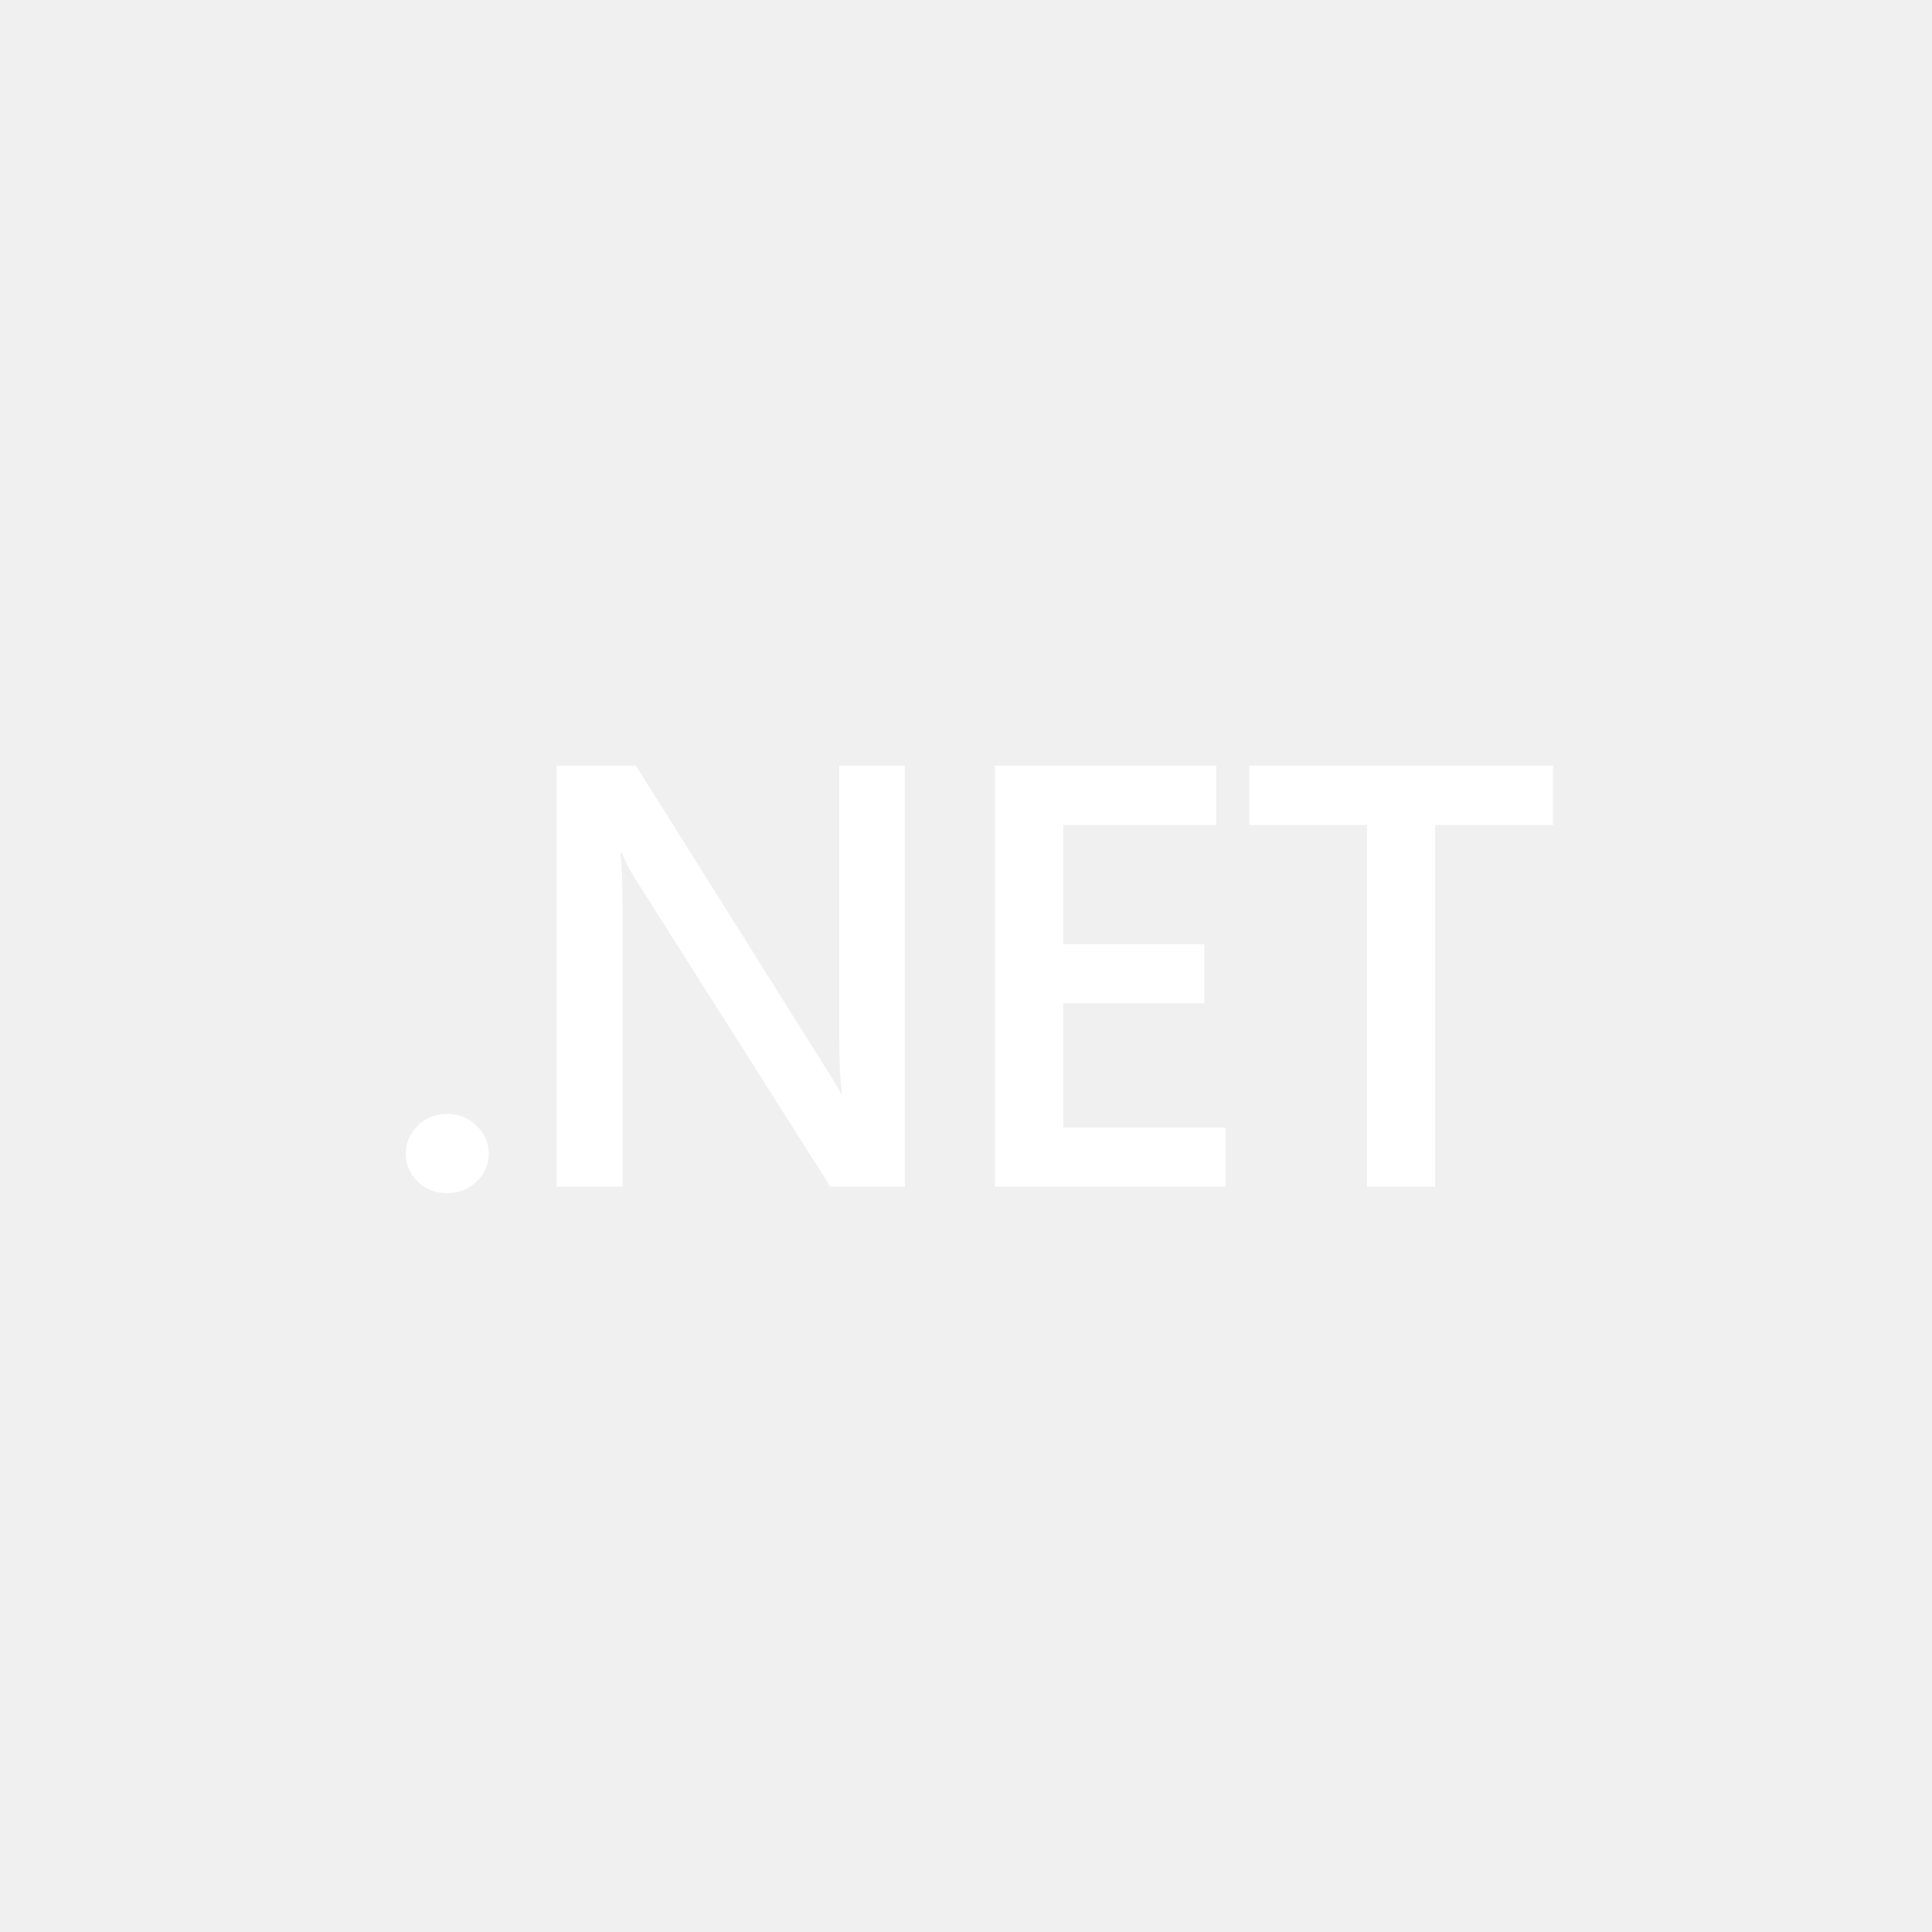
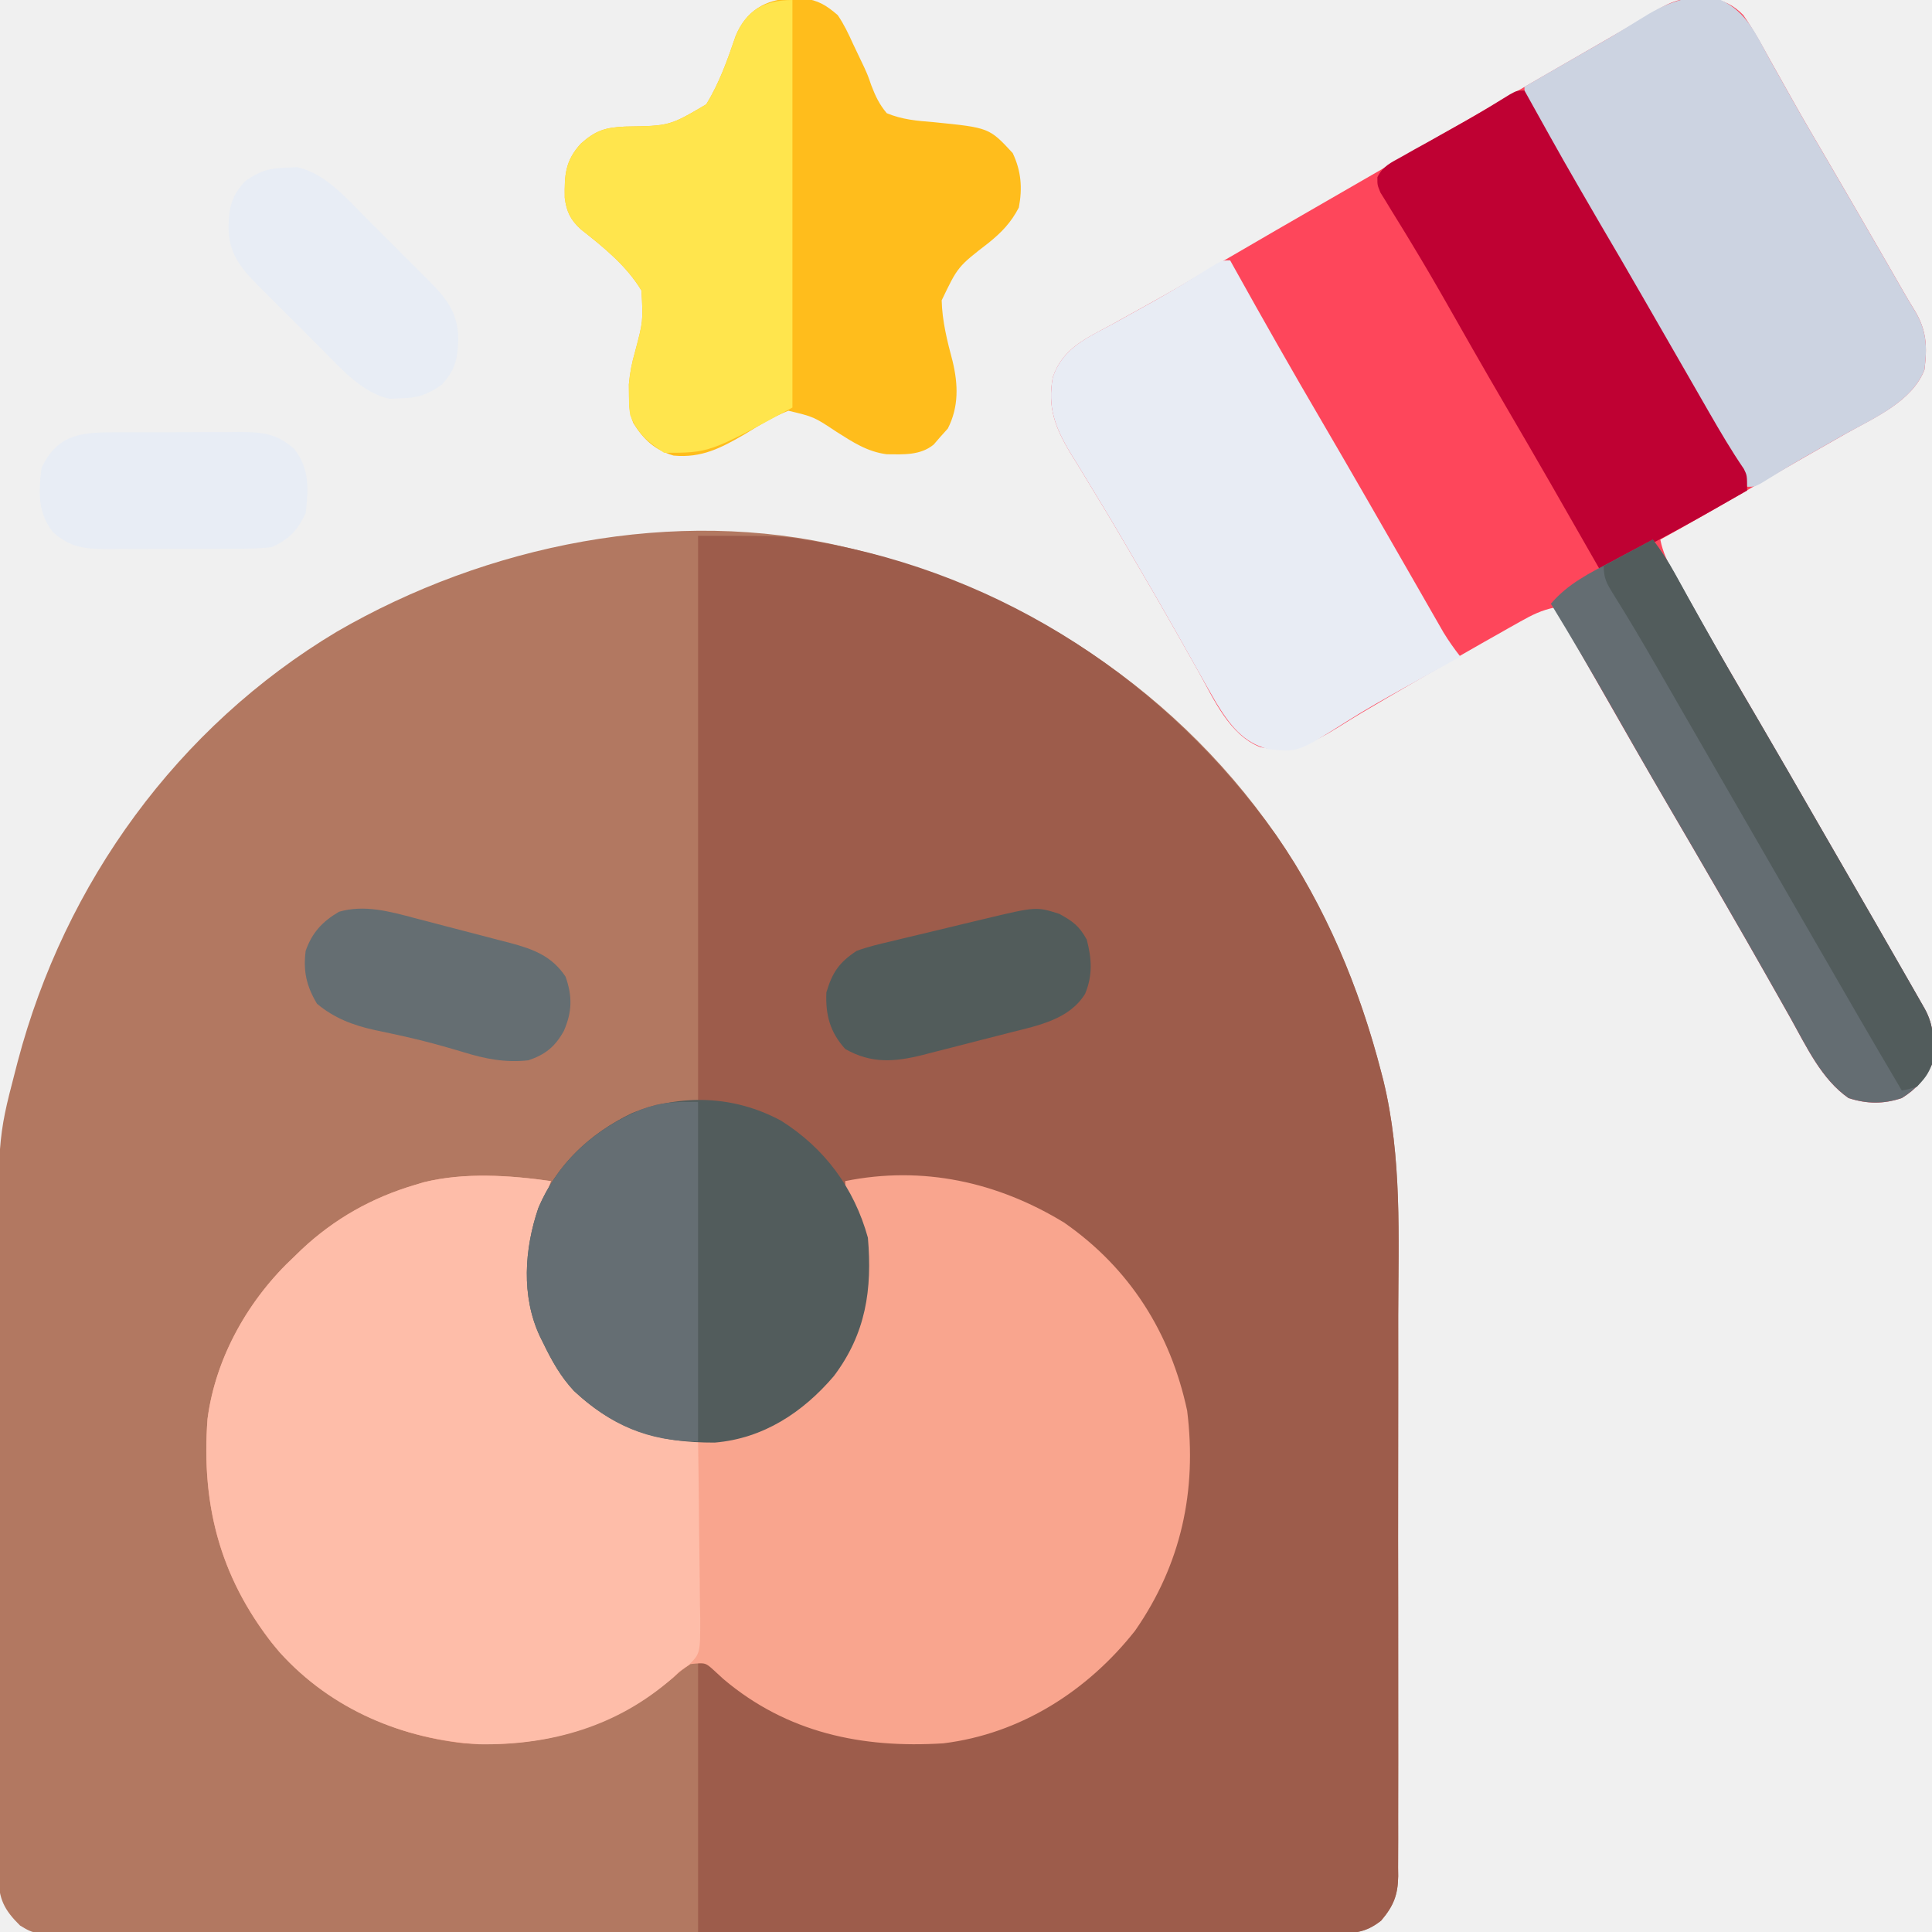
- <svg xmlns="http://www.w3.org/2000/svg" width="456" height="456" viewBox="0 0 456 456" version="1.1" xml:space="preserve" style="fill-rule:evenodd;clip-rule:evenodd;stroke-linejoin:round;stroke-miterlimit:2;">
-   <path d="m 105.5,281.609 c -2.703,0 -5.001,-0.9 -6.893,-2.702 -1.892,-1.848 -2.838,-4.042 -2.838,-6.582 0,-2.587 0.946,-4.804 2.838,-6.652 1.892,-1.848 4.19,-2.772 6.893,-2.772 2.748,0 5.068,0.924 6.96,2.772 1.937,1.848 2.906,4.064 2.906,6.652 0,2.54 -0.968,4.734 -2.906,6.582 -1.892,1.802 -4.212,2.702 -6.96,2.702 z" style="fill:#ffffff;fill-rule:nonzero;stroke-width:0.838" />
-   <path d="M 213.561,280.084 H 195.99 L 149.7,207.054 c -1.171,-1.848 -2.14,-3.765 -2.906,-5.751 h -0.406 c 0.361,2.125 0.541,6.675 0.541,13.65 v 65.132 h -15.543 v -99.36 h 18.719 l 44.737,71.298 c 1.892,2.957 3.109,4.989 3.649,6.098 h 0.27 c -0.45,-2.632 -0.676,-7.09 -0.676,-13.373 v -64.023 h 15.476 z" style="fill:#ffffff;fill-rule:nonzero;stroke-width:0.838" />
-   <path d="m 289.251,280.084 h -54.401 v -99.36 h 52.238 v 13.997 h -36.154 v 28.131 h 33.316 v 13.927 h -33.316 v 29.378 h 38.316 z" style="fill:#ffffff;fill-rule:nonzero;stroke-width:0.838" />
-   <path d="M 366.565,194.721 H 338.722 v 85.363 h -16.084 v -85.363 h -27.775 v -13.997 h 71.701 z" style="fill:#ffffff;fill-rule:nonzero;stroke-width:0.838" />
+ <svg xmlns="http://www.w3.org/2000/svg" version="1.1" width="512" height="512">
+   <path d="M0 0 C0.831 0.199 1.663 0.397 2.519 0.602 C50.835 12.562 92.894 41.506 119.287 84.075 C129.606 101.318 136.974 119.568 142 139 C142.194 139.746 142.388 140.491 142.587 141.259 C147.588 161.67 146.589 182.857 146.537 203.713 C146.527 209.126 146.537 214.539 146.543 219.952 C146.55 229.016 146.541 238.081 146.521 247.146 C146.5 257.617 146.507 268.088 146.529 278.559 C146.547 287.586 146.55 296.613 146.539 305.64 C146.533 311.017 146.532 316.394 146.545 321.77 C146.557 326.809 146.549 331.848 146.526 336.887 C146.52 338.735 146.522 340.582 146.531 342.429 C146.542 344.95 146.528 347.471 146.508 349.992 C146.521 351.087 146.521 351.087 146.535 352.203 C146.457 357.262 145.262 360.157 142 364 C138.204 366.76 135.566 367.376 130.904 367.38 C129.056 367.393 129.056 367.393 127.17 367.406 C125.805 367.4 124.44 367.394 123.076 367.388 C121.624 367.392 120.172 367.397 118.72 367.404 C114.729 367.418 110.739 367.414 106.748 367.407 C102.445 367.402 98.142 367.415 93.838 367.425 C85.407 367.442 76.977 367.443 68.546 367.438 C61.694 367.434 54.843 367.435 47.991 367.44 C47.017 367.441 46.042 367.442 45.038 367.443 C43.058 367.444 41.079 367.446 39.099 367.447 C20.528 367.461 1.957 367.456 -16.615 367.444 C-33.611 367.434 -50.607 367.447 -67.603 367.471 C-85.049 367.495 -102.494 367.505 -119.939 367.498 C-129.736 367.495 -139.533 367.497 -149.329 367.515 C-157.669 367.529 -166.009 367.53 -174.348 367.513 C-178.604 367.504 -182.86 367.502 -187.116 367.517 C-191.011 367.531 -194.906 367.526 -198.802 367.507 C-200.211 367.503 -201.621 367.506 -203.031 367.517 C-214.87 367.598 -214.87 367.598 -218.691 365.281 C-222.862 361.161 -224.332 358.289 -224.406 352.332 C-224.4 351.6 -224.394 350.867 -224.388 350.113 C-224.393 349.324 -224.398 348.536 -224.404 347.723 C-224.418 345.084 -224.411 342.445 -224.404 339.805 C-224.41 337.911 -224.417 336.016 -224.425 334.122 C-224.443 328.972 -224.442 323.822 -224.436 318.672 C-224.433 314.36 -224.439 310.047 -224.445 305.735 C-224.459 295.538 -224.457 285.342 -224.446 275.146 C-224.435 264.678 -224.449 254.21 -224.475 243.742 C-224.498 234.725 -224.504 225.708 -224.498 216.691 C-224.495 211.32 -224.497 205.949 -224.515 200.577 C-224.642 156.838 -224.642 156.838 -220 139 C-219.772 138.117 -219.543 137.234 -219.308 136.324 C-206.824 88.995 -176.972 47.682 -134.773 22.426 C-95.112 -0.593 -45.201 -10.882 0 0 Z " fill="#B27861" transform="translate(224,145)" />
+   <path d="M0 0 C22.202 0 22.202 0 28.875 1.125 C29.689 1.256 30.503 1.387 31.342 1.523 C80.986 10.108 124.1 38.506 153.195 79.326 C166.38 98.358 175.222 119.661 181 142 C181.194 142.746 181.388 143.491 181.587 144.259 C186.588 164.67 185.589 185.857 185.537 206.713 C185.527 212.126 185.537 217.539 185.543 222.952 C185.55 232.016 185.541 241.081 185.521 250.146 C185.5 260.617 185.507 271.088 185.529 281.559 C185.547 290.586 185.55 299.613 185.539 308.64 C185.533 314.017 185.532 319.394 185.545 324.77 C185.557 329.809 185.549 334.848 185.526 339.887 C185.52 341.735 185.522 343.582 185.531 345.429 C185.542 347.95 185.528 350.471 185.508 352.992 C185.517 353.722 185.526 354.451 185.535 355.203 C185.457 360.262 184.262 363.157 181 367 C176.996 370.232 173.781 370.372 168.717 370.361 C167.994 370.363 167.271 370.366 166.526 370.369 C164.109 370.373 161.693 370.357 159.276 370.341 C157.541 370.34 155.807 370.34 154.072 370.342 C149.366 370.343 144.66 370.325 139.954 370.304 C135.034 370.285 130.115 370.284 125.195 370.28 C115.881 370.271 106.567 370.246 97.253 370.216 C86.648 370.183 76.044 370.166 65.439 370.151 C43.626 370.12 21.813 370.065 0 370 C0 345.91 0 321.82 0 297 C8 303 8 303 10.582 304.941 C27.451 317.202 46.71 321.295 67.241 318.719 C86.107 315.623 103.181 305.17 114.867 290.133 C127.002 272.309 131.919 252.137 128.375 230.734 C124.471 211.386 113.343 194.113 97 183 C78.147 171.557 60.671 170.386 39 171 C39.349 171.831 39.699 172.663 40.059 173.52 C40.514 174.606 40.969 175.693 41.438 176.812 C41.89 177.891 42.342 178.97 42.809 180.082 C46.866 190.018 46.209 202.354 42.32 212.293 C36.497 224.232 27.395 233.11 15 238 C4.403 241.52 -7.646 241.36 -18 237 C-28.597 231.428 -35.794 224.756 -41 214 C-41.309 213.379 -41.619 212.757 -41.938 212.117 C-46.903 201.469 -46.033 188.971 -42.32 178.105 C-37.063 165.739 -27.292 157.06 -15 152 C-9.381 149.965 -6.366 150 0 150 C0 100.5 0 51 0 0 Z " fill="#9D5C4B" transform="translate(185,142)" />
+   <path d="M0 0 C1.471 -0.015 1.471 -0.015 2.973 -0.031 C6.793 0.653 9.252 1.751 11.938 4.5 C14.552 8.263 16.735 12.236 18.938 16.25 C19.595 17.423 20.254 18.595 20.914 19.766 C22.27 22.171 23.619 24.579 24.965 26.99 C27.883 32.202 30.913 37.349 33.938 42.5 C39.008 51.171 44.045 59.861 49.062 68.562 C49.69 69.651 50.318 70.74 50.965 71.861 C52.123 73.87 53.277 75.881 54.428 77.894 C55.344 79.474 56.276 81.046 57.238 82.599 C60.547 87.99 60.713 92.338 59.938 98.5 C56.635 106.94 46.611 111.18 39.188 115.375 C37.455 116.364 35.723 117.352 33.991 118.341 C32.19 119.369 30.387 120.395 28.584 121.42 C24.969 123.479 21.364 125.557 17.762 127.641 C17.181 127.977 16.6 128.313 16.001 128.659 C14.292 129.647 12.584 130.636 10.875 131.625 C3.928 135.644 -3.03 139.632 -10.062 143.5 C-9.392 146.891 -8.087 149.511 -6.395 152.516 C-5.56 154.002 -5.56 154.002 -4.709 155.519 C-4.104 156.585 -3.499 157.652 -2.875 158.75 C-2.247 159.863 -1.619 160.976 -0.972 162.123 C4.391 171.603 9.867 181.014 15.375 190.41 C20.98 199.975 26.5 209.589 32.033 219.196 C33.953 222.526 35.874 225.855 37.797 229.184 C43.82 239.612 49.834 250.046 55.812 260.5 C56.319 261.385 56.825 262.269 57.346 263.181 C57.807 263.987 58.268 264.794 58.742 265.625 C59.144 266.329 59.546 267.033 59.96 267.758 C62.639 272.533 62.495 277.097 61.938 282.5 C59.935 286.505 57.758 289.159 53.938 291.5 C49.018 293.14 44.684 293.059 39.812 291.5 C32.641 286.511 28.685 277.871 24.505 270.418 C23.472 268.576 22.433 266.737 21.391 264.899 C20.307 262.987 19.224 261.075 18.143 259.161 C14.569 252.837 10.946 246.54 7.312 240.25 C6.386 238.645 6.386 238.645 5.441 237.008 C1.316 229.867 -2.837 222.743 -7 215.625 C-14.13 203.431 -21.135 191.167 -28.128 178.894 C-31.435 173.093 -34.749 167.297 -38.062 161.5 C-41.454 162.17 -44.074 163.475 -47.078 165.168 C-48.07 165.725 -49.062 166.281 -50.085 166.855 C-51.682 167.762 -51.682 167.762 -53.312 168.688 C-54.417 169.31 -55.521 169.933 -56.659 170.575 C-64.391 174.948 -72.079 179.395 -79.75 183.875 C-80.751 184.457 -81.752 185.039 -82.783 185.638 C-86.989 188.088 -91.177 190.55 -95.289 193.156 C-102.182 197.467 -107.801 200.164 -116.062 198.5 C-124.314 195.271 -128.403 185.735 -132.476 178.455 C-133.881 175.944 -135.299 173.442 -136.716 170.938 C-137.443 169.654 -138.17 168.369 -138.895 167.085 C-142.251 161.149 -145.68 155.259 -149.125 149.375 C-149.681 148.417 -150.238 147.458 -150.811 146.47 C-153.559 141.74 -156.336 137.033 -159.196 132.37 C-160.264 130.622 -161.322 128.868 -162.377 127.112 C-163.712 124.893 -165.066 122.684 -166.442 120.49 C-170.468 113.739 -172.514 108.384 -171.062 100.5 C-168.444 92.749 -162.225 90.178 -155.312 86.438 C-154.14 85.785 -152.968 85.131 -151.797 84.475 C-149.392 83.128 -146.984 81.79 -144.572 80.457 C-139.351 77.559 -134.21 74.526 -129.062 71.5 C-117.517 64.75 -105.933 58.067 -94.345 51.391 C-88.916 48.263 -83.489 45.131 -78.062 42 C-75.896 40.75 -73.729 39.5 -71.562 38.25 C-70.49 37.631 -69.418 37.013 -68.312 36.375 C-65.062 34.5 -61.812 32.625 -58.562 30.75 C-57.488 30.13 -56.414 29.511 -55.308 28.872 C-53.157 27.631 -51.005 26.39 -48.854 25.149 C-43.803 22.235 -38.752 19.321 -33.701 16.406 C-31.912 15.373 -30.123 14.341 -28.334 13.309 C-26.089 12.013 -23.844 10.718 -21.6 9.422 C-19.613 8.276 -17.625 7.132 -15.635 5.993 C-14.073 5.086 -12.521 4.162 -10.988 3.207 C-7.218 0.881 -4.436 -0.047 0 0 Z " fill="#FE465B" transform="translate(450.0625,-0.5)" />
+   <path d="M0 0 C-0.193 0.557 -0.387 1.114 -0.586 1.688 C-5.68 16.616 -7.141 30.179 -0.18 44.812 C5.333 55.034 13.777 62.291 24.676 66.309 C36.045 69.691 48.278 69.105 59 64 C70.598 57.418 77.877 48.292 82.109 35.699 C83.068 31.718 83.423 27.95 83.438 23.875 C83.441 23.14 83.445 22.405 83.449 21.648 C83.316 15.24 81.733 10.3 79.094 4.441 C78 2 78 2 78 0 C98.499 -4.14 118.323 0.211 136 11 C153.411 23.093 164.207 40.251 168.609 60.852 C171.242 82.074 167.041 101.562 154.797 119.168 C142.212 135.119 124.438 146.492 104 149 C82.422 150.366 62.577 146.209 45.75 132 C44.92 131.237 44.09 130.474 43.234 129.688 C40.935 127.598 40.935 127.598 37 128 C34.678 129.544 34.678 129.544 32.375 131.625 C16.179 145.031 -2.094 150.329 -23 149 C-42.953 146.816 -61.045 137.901 -74 122.375 C-87.924 104.376 -92.68 85.435 -91 63 C-88.844 46.581 -80.028 31.169 -68 20 C-67.377 19.395 -66.755 18.791 -66.113 18.168 C-57.395 9.982 -47.456 4.397 -36 1 C-35.248 0.774 -34.497 0.549 -33.723 0.316 C-22.933 -2.358 -10.915 -1.547 0 0 Z " fill="#F9A58E" transform="translate(146,313)" />
+   <path d="M0 0 C-0.193 0.557 -0.387 1.114 -0.586 1.688 C-5.68 16.616 -7.141 30.179 -0.18 44.812 C5.136 54.669 13.533 62.463 24.194 66.185 C27.225 67.065 30.204 67.609 33.32 68.102 C34.922 68.358 34.922 68.358 36.555 68.62 C37.765 68.808 37.765 68.808 39 69 C39.127 76.884 39.214 84.767 39.275 92.651 C39.297 95.333 39.332 98.015 39.377 100.697 C39.438 104.552 39.466 108.406 39.488 112.262 C39.514 113.461 39.54 114.66 39.566 115.895 C39.57 125.166 39.57 125.166 36.574 128.197 C35.724 128.792 34.875 129.387 34 130 C33.45 130.525 32.899 131.049 32.332 131.59 C17.832 144.45 0.054 149.563 -19.066 149.25 C-39.269 147.966 -58.227 140.091 -71.953 124.828 C-87.283 106.455 -92.766 86.573 -91 63 C-88.844 46.581 -80.028 31.169 -68 20 C-67.377 19.395 -66.755 18.791 -66.113 18.168 C-57.395 9.982 -47.456 4.397 -36 1 C-35.248 0.774 -34.497 0.549 -33.723 0.316 C-22.933 -2.358 -10.915 -1.547 0 0 Z " fill="#FEBDA9" transform="translate(146,313)" />
+   <path d="M0 0 C1.526 -0.043 1.526 -0.043 3.082 -0.086 C7.126 0.514 9.081 1.717 12.188 4.375 C13.84 6.792 15.048 9.336 16.25 12 C17.217 14.045 18.184 16.088 19.17 18.124 C20.188 20.375 20.188 20.375 21.109 23.044 C22.213 25.898 23.215 28.029 25.188 30.375 C29.246 32.068 33.266 32.405 37.625 32.75 C52.34 34.224 52.34 34.224 58.562 40.938 C60.813 45.698 61.177 50.197 60.188 55.375 C58.122 59.362 55.633 61.942 52.191 64.723 C44.027 71.026 44.027 71.026 39.742 79.974 C39.879 85.485 41.206 90.724 42.618 96.03 C44.136 102.278 44.294 108.201 41.375 113.938 C40.653 114.742 39.931 115.546 39.188 116.375 C38.672 116.973 38.156 117.571 37.625 118.188 C34.087 121.11 29.534 120.798 25.178 120.758 C20.045 120.1 16.183 117.544 11.875 114.812 C5.908 110.845 5.908 110.845 -0.879 109.219 C-5.021 110.851 -8.652 113.113 -12.438 115.438 C-18.693 119.075 -23.862 121.812 -31.316 121.109 C-36.236 119.662 -39.331 116.794 -41.973 112.48 C-42.967 109.987 -43.113 108.124 -43.125 105.438 C-43.134 104.379 -43.143 103.321 -43.152 102.23 C-42.872 99.055 -42.369 96.578 -41.504 93.551 C-39.378 85.547 -39.378 85.547 -39.812 77.375 C-43.787 70.775 -49.888 65.863 -55.885 61.148 C-58.644 58.61 -59.669 56.482 -60.148 52.789 C-60.232 46.805 -60.069 42.967 -55.812 38.375 C-51.917 34.932 -49.346 34.147 -44.145 33.918 C-32.357 33.74 -32.357 33.74 -22.656 28.026 C-19.139 22.317 -17.003 16.189 -14.842 9.872 C-12.153 3.35 -6.958 0.088 0 0 Z " fill="#FFBD1C" transform="translate(209.8125,-0.375)" />
+   <path d="M0 0 C0.351 0.632 0.702 1.263 1.063 1.914 C8.71 15.667 16.481 29.334 24.438 42.91 C28.132 49.216 31.788 55.543 35.438 61.875 C36.051 62.939 36.665 64.003 37.298 65.1 C40.246 70.213 43.189 75.328 46.125 80.448 C47.5 82.847 48.878 85.245 50.256 87.643 C51.228 89.336 52.197 91.031 53.166 92.726 C53.756 93.752 54.345 94.779 54.953 95.836 C55.47 96.739 55.988 97.642 56.521 98.572 C57.897 100.831 59.373 102.917 61 105 C60.332 105.372 59.663 105.743 58.975 106.126 C56.974 107.241 54.973 108.356 52.973 109.472 C50.688 110.747 48.401 112.02 46.113 113.29 C40.989 116.146 35.896 119.013 30.941 122.156 C17.944 130.385 17.944 130.385 10.164 129.527 C3.397 127.878 -0.168 122.975 -3.679 117.274 C-5.277 114.512 -6.856 111.74 -8.414 108.955 C-9.818 106.444 -11.236 103.942 -12.654 101.438 C-13.381 100.154 -14.107 98.869 -14.833 97.585 C-18.188 91.649 -21.618 85.759 -25.062 79.875 C-25.619 78.917 -26.175 77.958 -26.748 76.97 C-29.497 72.24 -32.273 67.533 -35.133 62.87 C-36.202 61.122 -37.26 59.368 -38.314 57.612 C-39.65 55.393 -41.004 53.184 -42.379 50.99 C-46.407 44.235 -48.446 38.887 -47 31 C-44.384 23.077 -37.712 20.428 -30.688 16.625 C-29.509 15.971 -28.331 15.314 -27.154 14.656 C-24.836 13.36 -22.514 12.071 -20.189 10.786 C-15.445 8.129 -10.808 5.307 -6.19 2.438 C-2.208 0 -2.208 0 0 0 Z " fill="#E8ECF4" transform="translate(326,69)" />
+   <path d="M0 0 C6.891 3.112 9.488 9.348 13 15.75 C13.657 16.923 14.316 18.095 14.977 19.266 C16.332 21.671 17.682 24.079 19.027 26.49 C21.946 31.702 24.975 36.849 28 42 C33.07 50.671 38.107 59.361 43.125 68.062 C43.753 69.151 44.381 70.24 45.027 71.361 C46.185 73.37 47.34 75.381 48.491 77.394 C49.406 78.974 50.338 80.546 51.3 82.099 C54.609 87.49 54.775 91.838 54 98 C50.575 106.753 39.922 111.105 32.25 115.438 C29.984 116.727 27.718 118.017 25.453 119.309 C24.366 119.926 23.278 120.543 22.158 121.179 C18.366 123.366 14.634 125.641 10.917 127.953 C9 129 9 129 7 129 C6.48 128.036 6.48 128.036 5.949 127.053 C1.92 119.623 -2.235 112.271 -6.438 104.938 C-7.141 103.708 -7.845 102.478 -8.549 101.249 C-15.04 89.91 -21.569 78.592 -28.106 67.279 C-30.081 63.859 -32.055 60.438 -34.027 57.016 C-34.699 55.85 -35.371 54.685 -36.043 53.52 C-37.3 51.339 -38.558 49.157 -39.815 46.976 C-40.391 45.976 -40.968 44.976 -41.562 43.945 C-42.122 42.972 -42.681 41.999 -43.258 40.997 C-44.487 38.883 -45.733 36.779 -46.992 34.683 C-47.634 33.609 -48.276 32.536 -48.938 31.43 C-49.817 29.975 -49.817 29.975 -50.715 28.492 C-52 26 -52 26 -52 23 C-50.268 22 -48.536 21 -46.805 20 C-45.703 19.363 -44.601 18.727 -43.465 18.071 C-41.065 16.685 -38.662 15.304 -36.257 13.927 C-28.849 9.691 -28.849 9.691 -21.578 5.223 C-14.633 0.833 -8.342 -2.061 0 0 Z " fill="#CCD3E1" transform="translate(456,0)" />
+   <path d="M0 0 C11.562 7.284 19.355 17.832 23 31 C24.186 44.71 22.47 56.425 13.977 67.684 C5.764 77.308 -4.714 84.219 -17.578 85.301 C-32.579 85.349 -43.709 82.017 -54.875 71.625 C-58.407 67.856 -60.761 63.627 -63 59 C-63.309 58.379 -63.619 57.757 -63.938 57.117 C-68.903 46.469 -68.033 33.971 -64.32 23.105 C-59.449 11.647 -50.666 3.358 -39.555 -1.992 C-26.421 -7.174 -12.46 -6.722 0 0 Z " fill="#525C5C" transform="translate(207,297)" />
+   <path d="M0 0 C0.558 1.002 0.558 1.002 1.126 2.025 C10.466 18.807 10.466 18.807 20.11 35.414 C23.852 41.727 27.524 48.079 31.188 54.438 C32.134 56.079 32.134 56.079 33.099 57.753 C36.099 62.959 39.097 68.167 42.091 73.377 C43.112 75.151 44.132 76.925 45.154 78.699 C46.433 80.923 47.712 83.148 48.989 85.373 C51.908 90.443 54.849 95.444 58.148 100.277 C59 102 59 102 59 106 C46.171 113.366 33.338 120.592 20 127 C19.589 126.277 19.177 125.555 18.753 124.811 C10.999 111.198 3.212 97.607 -4.705 84.088 C-7.822 78.759 -10.914 73.417 -13.973 68.055 C-14.309 67.465 -14.646 66.874 -14.993 66.266 C-16.689 63.29 -18.382 60.313 -20.072 57.334 C-23.291 51.671 -26.555 46.043 -29.938 40.477 C-30.55 39.465 -31.162 38.453 -31.793 37.411 C-32.944 35.517 -34.106 33.63 -35.28 31.75 C-35.787 30.914 -36.294 30.079 -36.816 29.219 C-37.488 28.135 -37.488 28.135 -38.174 27.029 C-39 25 -39 25 -38.976 22.953 C-37.505 20.01 -35.415 19.128 -32.566 17.539 C-31.442 16.902 -30.317 16.265 -29.158 15.609 C-27.96 14.947 -26.761 14.286 -25.562 13.625 C-24.398 12.973 -23.235 12.319 -22.072 11.664 C-19.797 10.384 -17.519 9.108 -15.239 7.837 C-11.404 5.662 -7.646 3.377 -3.906 1.044 C-2 0 -2 0 0 0 Z " fill="#BF0133" transform="translate(404,24)" />
+   <path d="M0 0 C2.255 2.878 4.099 5.815 5.863 9.016 C6.688 10.502 6.688 10.502 7.529 12.019 C8.412 13.618 8.412 13.618 9.312 15.25 C14.101 23.864 18.954 32.434 23.938 40.938 C24.512 41.918 25.087 42.899 25.679 43.91 C26.259 44.9 26.84 45.89 27.438 46.91 C33.042 56.475 38.562 66.089 44.096 75.696 C46.015 79.026 47.937 82.355 49.859 85.684 C55.882 96.112 61.897 106.546 67.875 117 C68.381 117.885 68.887 118.769 69.409 119.681 C70.1 120.891 70.1 120.891 70.805 122.125 C71.207 122.829 71.609 123.533 72.023 124.258 C74.701 129.033 74.557 133.597 74 139 C71.998 143.005 69.82 145.659 66 148 C61.081 149.64 56.747 149.559 51.875 148 C44.704 143.011 40.747 134.371 36.568 126.918 C35.535 125.076 34.495 123.237 33.454 121.399 C32.37 119.487 31.287 117.575 30.205 115.661 C26.631 109.337 23.009 103.04 19.375 96.75 C18.758 95.68 18.14 94.61 17.504 93.508 C12.814 85.389 8.085 77.292 3.35 69.198 C-1.607 60.71 -6.477 52.173 -11.341 43.631 C-16.441 34.68 -21.621 25.786 -27 17 C-22.476 11.687 -16.799 8.905 -10.688 5.688 C-9.661 5.138 -8.634 4.588 -7.576 4.021 C-5.055 2.673 -2.53 1.333 0 0 Z " fill="#646D72" transform="translate(438,143)" />
+   <path d="M0 0 C0 35.64 0 71.28 0 108 C-22 120 -22 120 -34 120 C-38.355 117.097 -41.057 114.87 -43 110 C-43.301 107.723 -43.301 107.723 -43.312 105.062 C-43.322 104.004 -43.331 102.946 -43.34 101.855 C-43.06 98.68 -42.557 96.203 -41.691 93.176 C-39.566 85.172 -39.566 85.172 -40 77 C-43.974 70.4 -50.075 65.488 -56.073 60.773 C-58.831 58.235 -59.856 56.107 -60.336 52.414 C-60.42 46.43 -60.256 42.592 -56 38 C-52.105 34.557 -49.534 33.772 -44.332 33.543 C-32.544 33.365 -32.544 33.365 -22.843 27.651 C-19.326 21.942 -17.191 15.814 -15.029 9.497 C-12.201 2.636 -7.278 0 0 0 Z " fill="#FFE54D" transform="translate(210,0)" />
+   <path d="M0 0 C0 29.7 0 59.4 0 90 C-13.177 90 -23.203 85.627 -32.875 76.625 C-36.407 72.856 -38.761 68.627 -41 64 C-41.309 63.379 -41.619 62.757 -41.938 62.117 C-46.903 51.469 -46.033 38.971 -42.32 28.105 C-37.063 15.739 -27.292 7.06 -15 2 C-9.381 -0.035 -6.366 0 0 0 Z " fill="#656E73" transform="translate(185,292)" />
+   <path d="M0 0 C2.263 3.017 4.061 5.747 5.863 9.016 C6.688 10.502 6.688 10.502 7.529 12.019 C8.118 13.085 8.706 14.152 9.312 15.25 C14.101 23.864 18.954 32.434 23.938 40.938 C24.512 41.918 25.087 42.899 25.679 43.91 C26.259 44.9 26.84 45.89 27.438 46.91 C33.042 56.475 38.562 66.089 44.096 75.696 C46.015 79.026 47.937 82.355 49.859 85.684 C55.882 96.112 61.897 106.546 67.875 117 C68.381 117.885 68.887 118.769 69.409 119.681 C70.1 120.891 70.1 120.891 70.805 122.125 C71.207 122.829 71.609 123.533 72.023 124.258 C74.701 129.034 74.556 133.596 74 139 C72.992 141.706 72.043 142.844 70 145 C67.859 145.648 67.859 145.648 66 146 C58.219 132.855 50.578 119.632 42.956 106.395 C39.807 100.928 36.653 95.464 33.5 90 C32.25 87.833 31 85.667 29.75 83.5 C29.131 82.427 28.512 81.355 27.875 80.25 C22.25 70.5 22.25 70.5 20.374 67.247 C19.129 65.09 17.883 62.932 16.638 60.774 C13.434 55.223 10.234 49.67 7.039 44.113 C5.734 41.846 4.43 39.579 3.125 37.312 C2.502 36.228 1.878 35.144 1.236 34.027 C-2.596 27.38 -6.477 20.767 -10.564 14.273 C-12.223 11.582 -13 10.235 -13 7 C-8.71 4.69 -4.42 2.38 0 0 Z " fill="#525C5C" transform="translate(438,143)" />
+   <path d="M0 0 C0.976 -0.043 1.952 -0.085 2.957 -0.129 C10.22 1.426 15.889 7.962 20.988 13.098 C21.591 13.699 22.194 14.3 22.816 14.919 C24.076 16.178 25.334 17.44 26.589 18.703 C28.506 20.631 30.433 22.547 32.361 24.463 C33.592 25.695 34.822 26.927 36.051 28.16 C36.623 28.728 37.195 29.296 37.784 29.881 C42.53 34.683 45.616 38.48 45.625 45.5 C45.486 50.642 44.836 53.717 41.188 57.562 C37.521 60.162 34.862 61.037 30.375 61.125 C29.399 61.168 28.423 61.21 27.418 61.254 C20.155 59.699 14.486 53.163 9.387 48.027 C8.784 47.426 8.181 46.825 7.559 46.206 C6.299 44.947 5.041 43.685 3.786 42.422 C1.869 40.494 -0.058 38.578 -1.986 36.662 C-3.217 35.43 -4.447 34.198 -5.676 32.965 C-6.248 32.397 -6.82 31.829 -7.409 31.244 C-12.155 26.442 -15.241 22.645 -15.25 15.625 C-15.111 10.483 -14.461 7.408 -10.812 3.562 C-7.146 0.963 -4.487 0.088 0 0 Z " fill="#E8EDF5" transform="translate(75.8125,44.4375)" />
+   <path d="M0 0 C1.133 -0.005 2.266 -0.01 3.433 -0.016 C5.826 -0.022 8.219 -0.021 10.612 -0.012 C14.269 -0.004 17.924 -0.033 21.58 -0.064 C23.908 -0.066 26.235 -0.065 28.562 -0.062 C29.653 -0.074 30.744 -0.085 31.868 -0.097 C38.005 -0.04 41.697 0.293 46.348 4.434 C50.404 9.656 50.122 15.087 49.348 21.434 C47.177 26.016 44.948 28.383 40.348 30.434 C36.465 30.894 32.602 30.878 28.695 30.867 C27.562 30.872 26.43 30.878 25.262 30.883 C22.869 30.889 20.476 30.888 18.083 30.88 C14.427 30.871 10.772 30.9 7.115 30.932 C4.788 30.933 2.46 30.933 0.133 30.93 C-0.958 30.941 -2.049 30.952 -3.173 30.964 C-9.31 30.908 -13.001 30.574 -17.652 26.434 C-21.709 21.211 -21.426 15.78 -20.652 9.434 C-16.183 -0.001 -9.405 -0.025 0 0 Z " fill="#E8EDF5" transform="translate(31.65234,114.5664)" />
+   <path d="M0 0 C1.36 0.352 1.36 0.352 2.748 0.711 C4.653 1.207 6.557 1.708 8.46 2.214 C11.362 2.983 14.268 3.729 17.176 4.473 C19.034 4.96 20.892 5.448 22.75 5.938 C23.613 6.157 24.475 6.377 25.364 6.604 C31.52 8.266 36.445 10.038 40.117 15.547 C41.967 20.787 41.864 24.846 39.68 29.922 C37.35 34.117 34.769 36.21 30.242 37.734 C24.152 38.398 18.775 37.354 12.992 35.547 C7.918 34.034 2.859 32.611 -2.312 31.465 C-3.24 31.258 -4.168 31.052 -5.124 30.839 C-6.914 30.447 -8.706 30.066 -10.501 29.698 C-16.247 28.424 -21.19 26.551 -25.758 22.734 C-28.543 18.034 -29.436 14.158 -28.758 8.734 C-27.029 3.845 -24.344 0.975 -19.93 -1.637 C-13.217 -3.581 -6.539 -1.737 0 0 Z " fill="#656E72" transform="translate(109.7578,243.2656)" />
+   <path d="M0 0 C3.615 2.016 5.246 3.189 7.25 6.812 C8.583 11.831 8.85 16.343 6.812 21.188 C2.682 27.929 -5.571 29.574 -12.816 31.391 C-13.654 31.607 -14.492 31.823 -15.355 32.046 C-17.113 32.497 -18.872 32.944 -20.632 33.387 C-23.312 34.062 -25.987 34.757 -28.662 35.453 C-30.38 35.892 -32.098 36.329 -33.816 36.766 C-34.608 36.972 -35.4 37.178 -36.216 37.39 C-43.694 39.247 -49.801 39.746 -56.75 35.812 C-60.812 31.322 -62.009 26.753 -61.75 20.812 C-60.178 15.486 -58.34 12.856 -53.75 9.812 C-50.751 8.711 -47.692 7.989 -44.582 7.27 C-43.706 7.056 -42.83 6.842 -41.927 6.621 C-39.142 5.944 -36.353 5.284 -33.562 4.625 C-30.763 3.952 -27.964 3.275 -25.165 2.597 C-23.427 2.176 -21.687 1.76 -19.947 1.348 C-6.145 -1.946 -6.145 -1.946 0 0 Z " fill="#525C5B" transform="translate(280.75,242.1875)" />
</svg>
